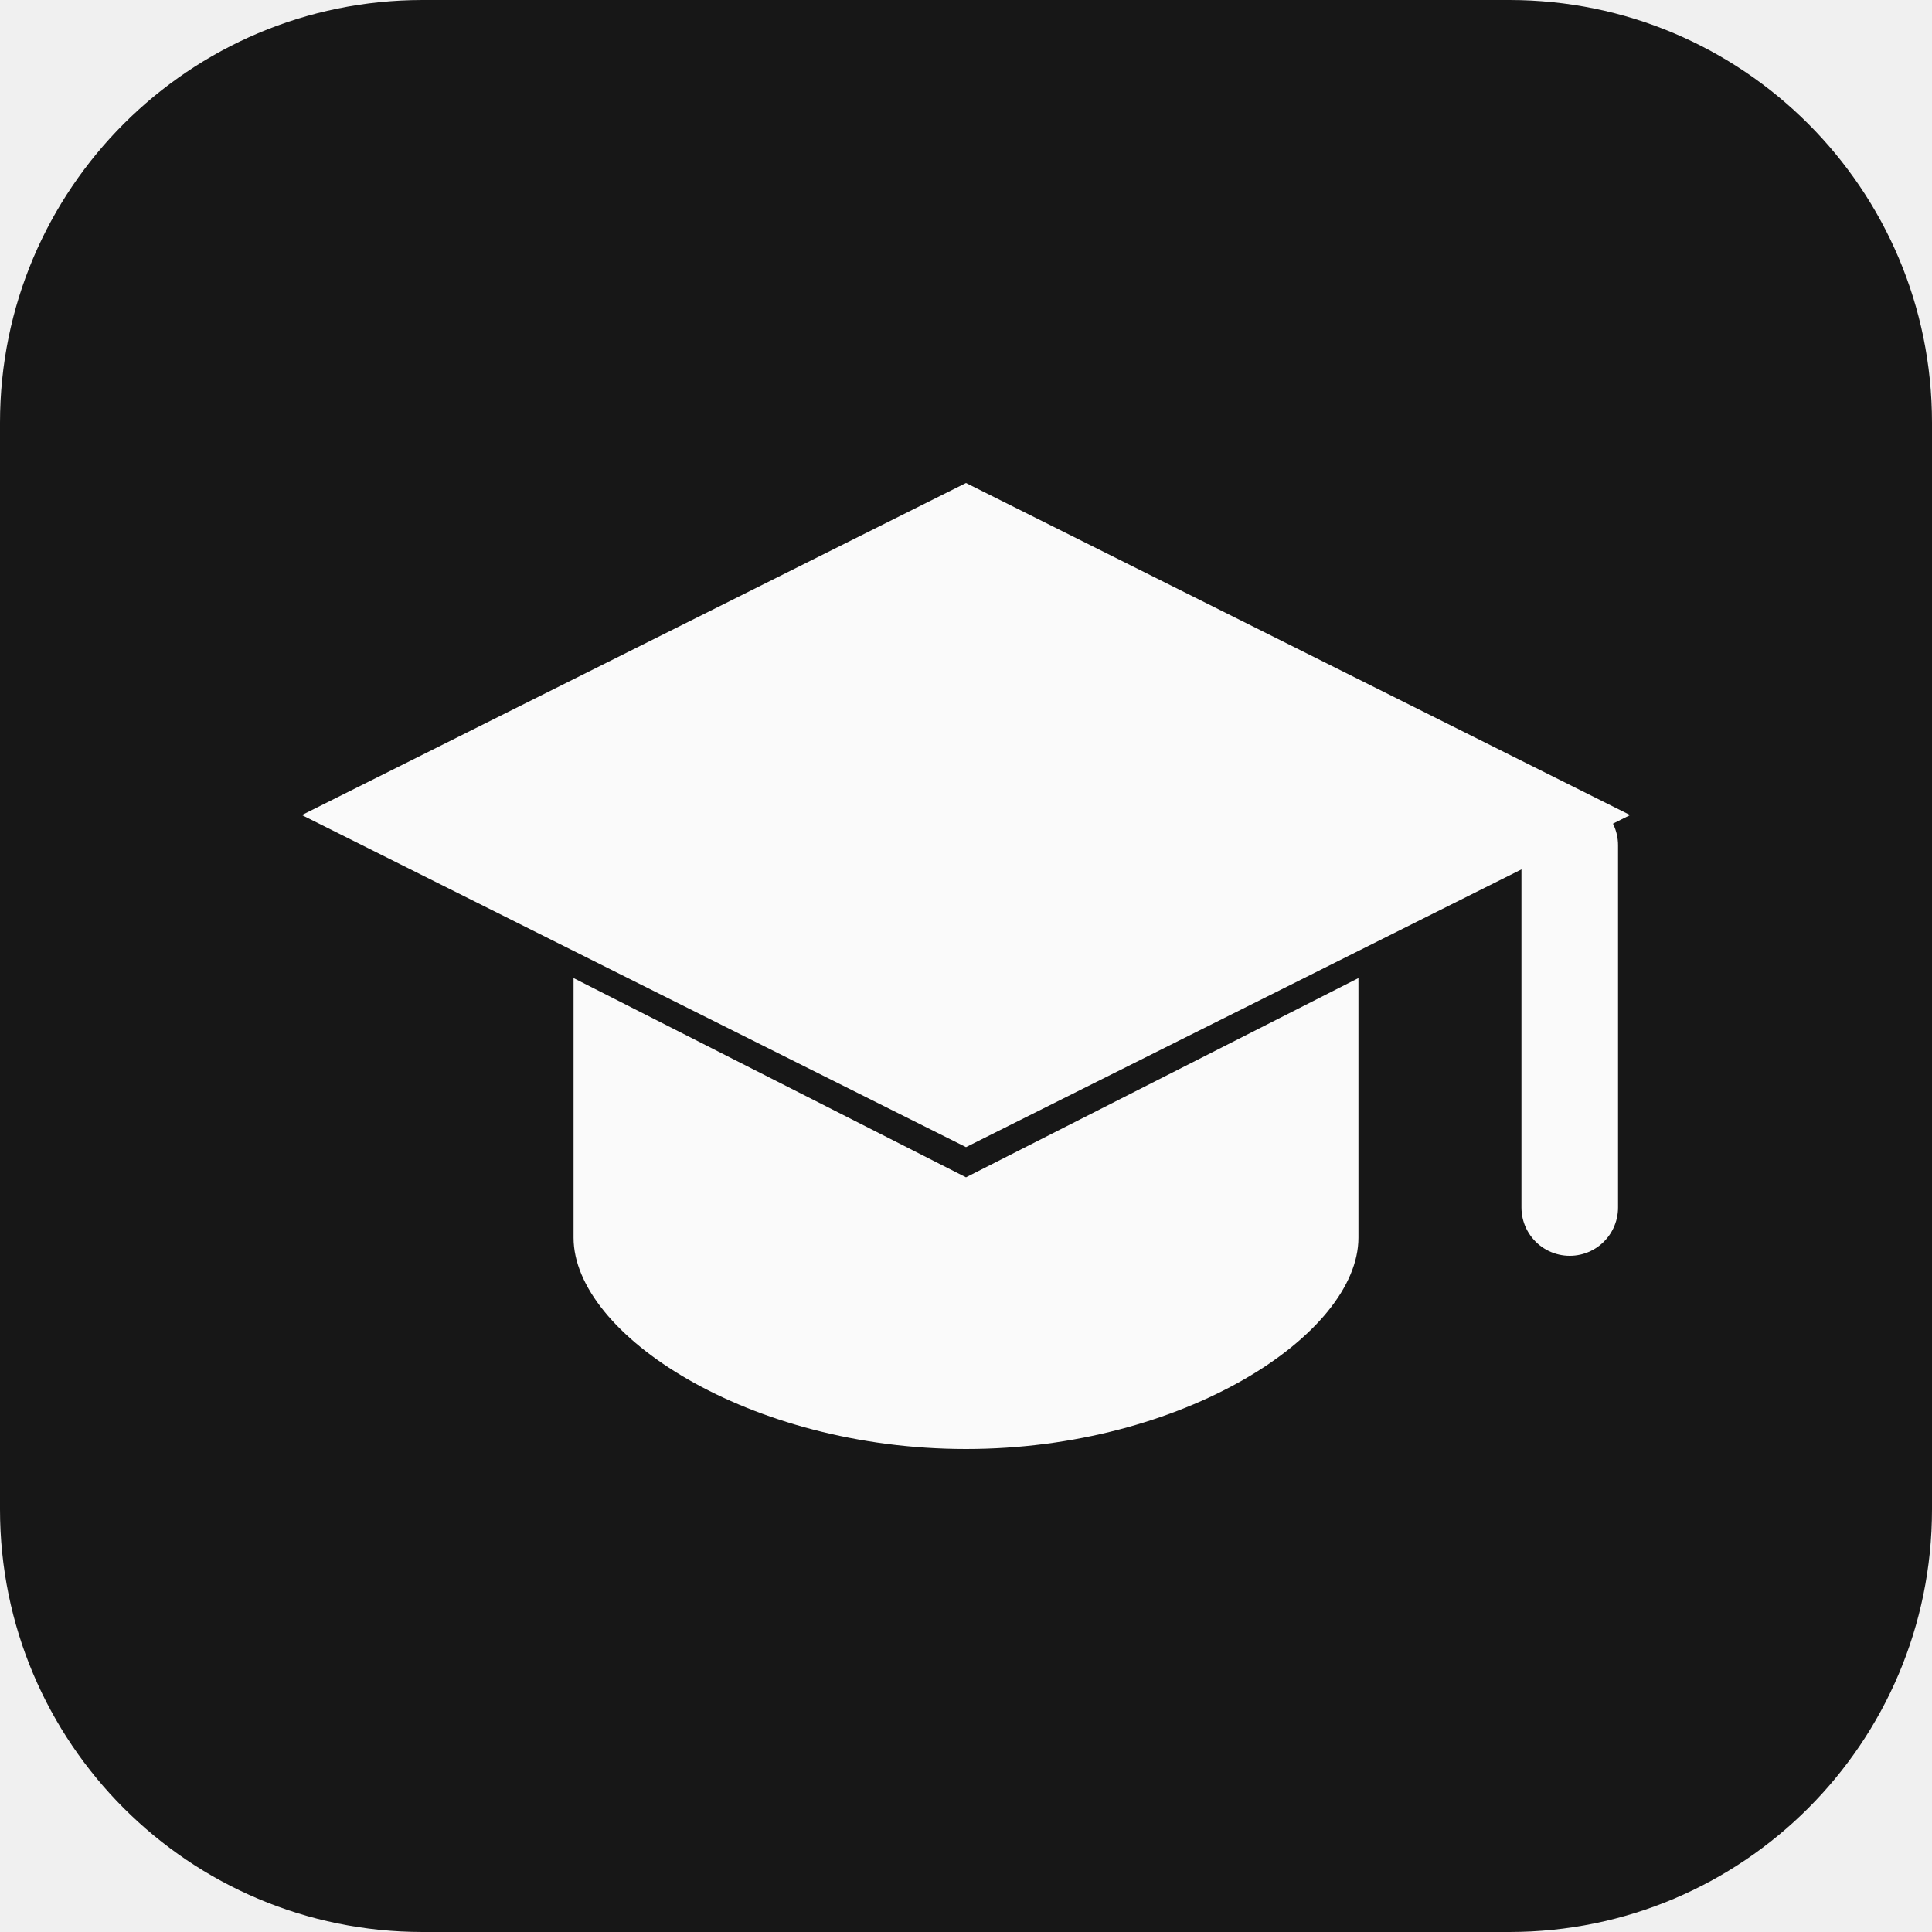
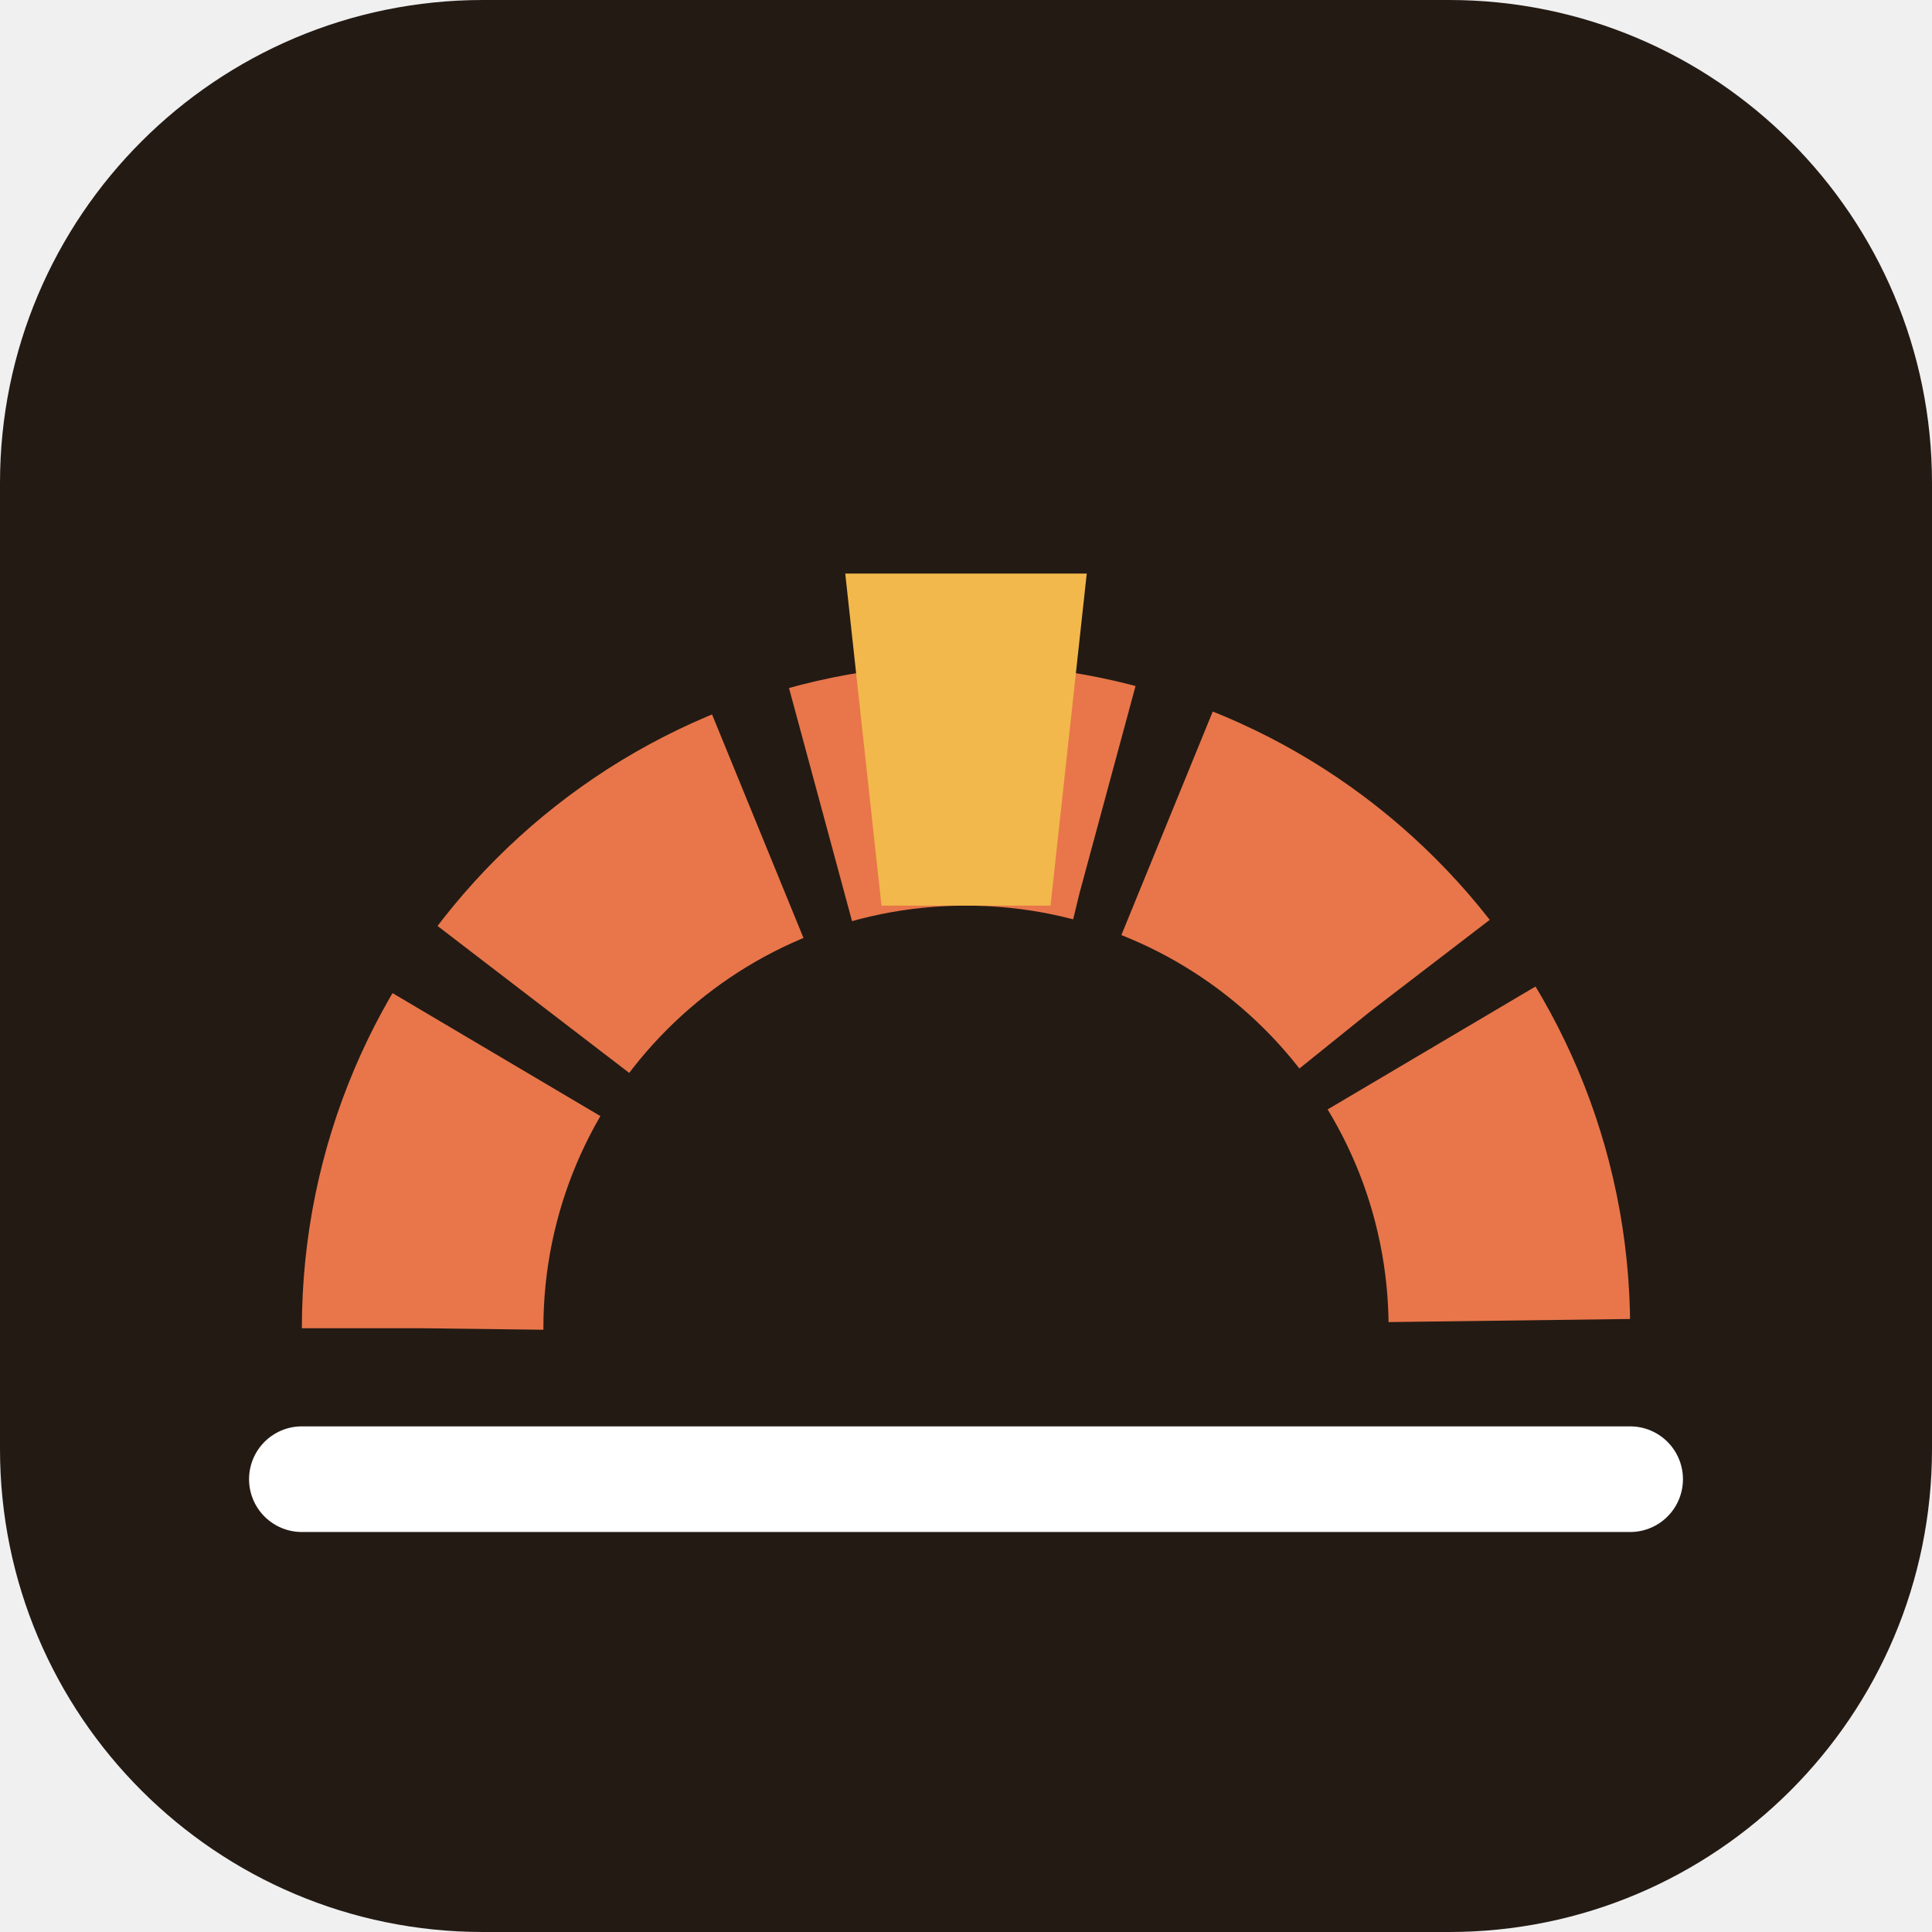
- <svg xmlns="http://www.w3.org/2000/svg" viewBox="0 0 32 32">
-   <rect width="32" height="32" rx="7" fill="#171717" />
-   <path d="M16 8 5 13.5 16 19l11-5.5L16 8Z" fill="#fafafa" />
-   <path d="M9.5 16.2v4.3c0 1.6 2.9 3.5 6.5 3.5s6.5-1.9 6.5-3.5v-4.3L16 19.5l-6.5-3.3Z" fill="#fafafa" />
-   <path d="M26 14v6" stroke="#fafafa" stroke-width="1.6" stroke-linecap="round" />
+ <svg xmlns="http://www.w3.org/2000/svg" width="64" height="64" viewBox="0 0 64 64" fill="none">
+   <rect width="64" height="64" rx="16" fill="#231A14" />
+   <path d="M14 44A18 18 0 0 1 50 44" stroke="#E8764A" stroke-width="8" stroke-dasharray="9.5 2.2" />
+   <path d="M28 19H36L34.8 30H29.2Z" fill="#F2B84B" />
+   <path d="M10 49H54" stroke="#FFFFFF" stroke-width="3.5" stroke-linecap="round" />
</svg>
